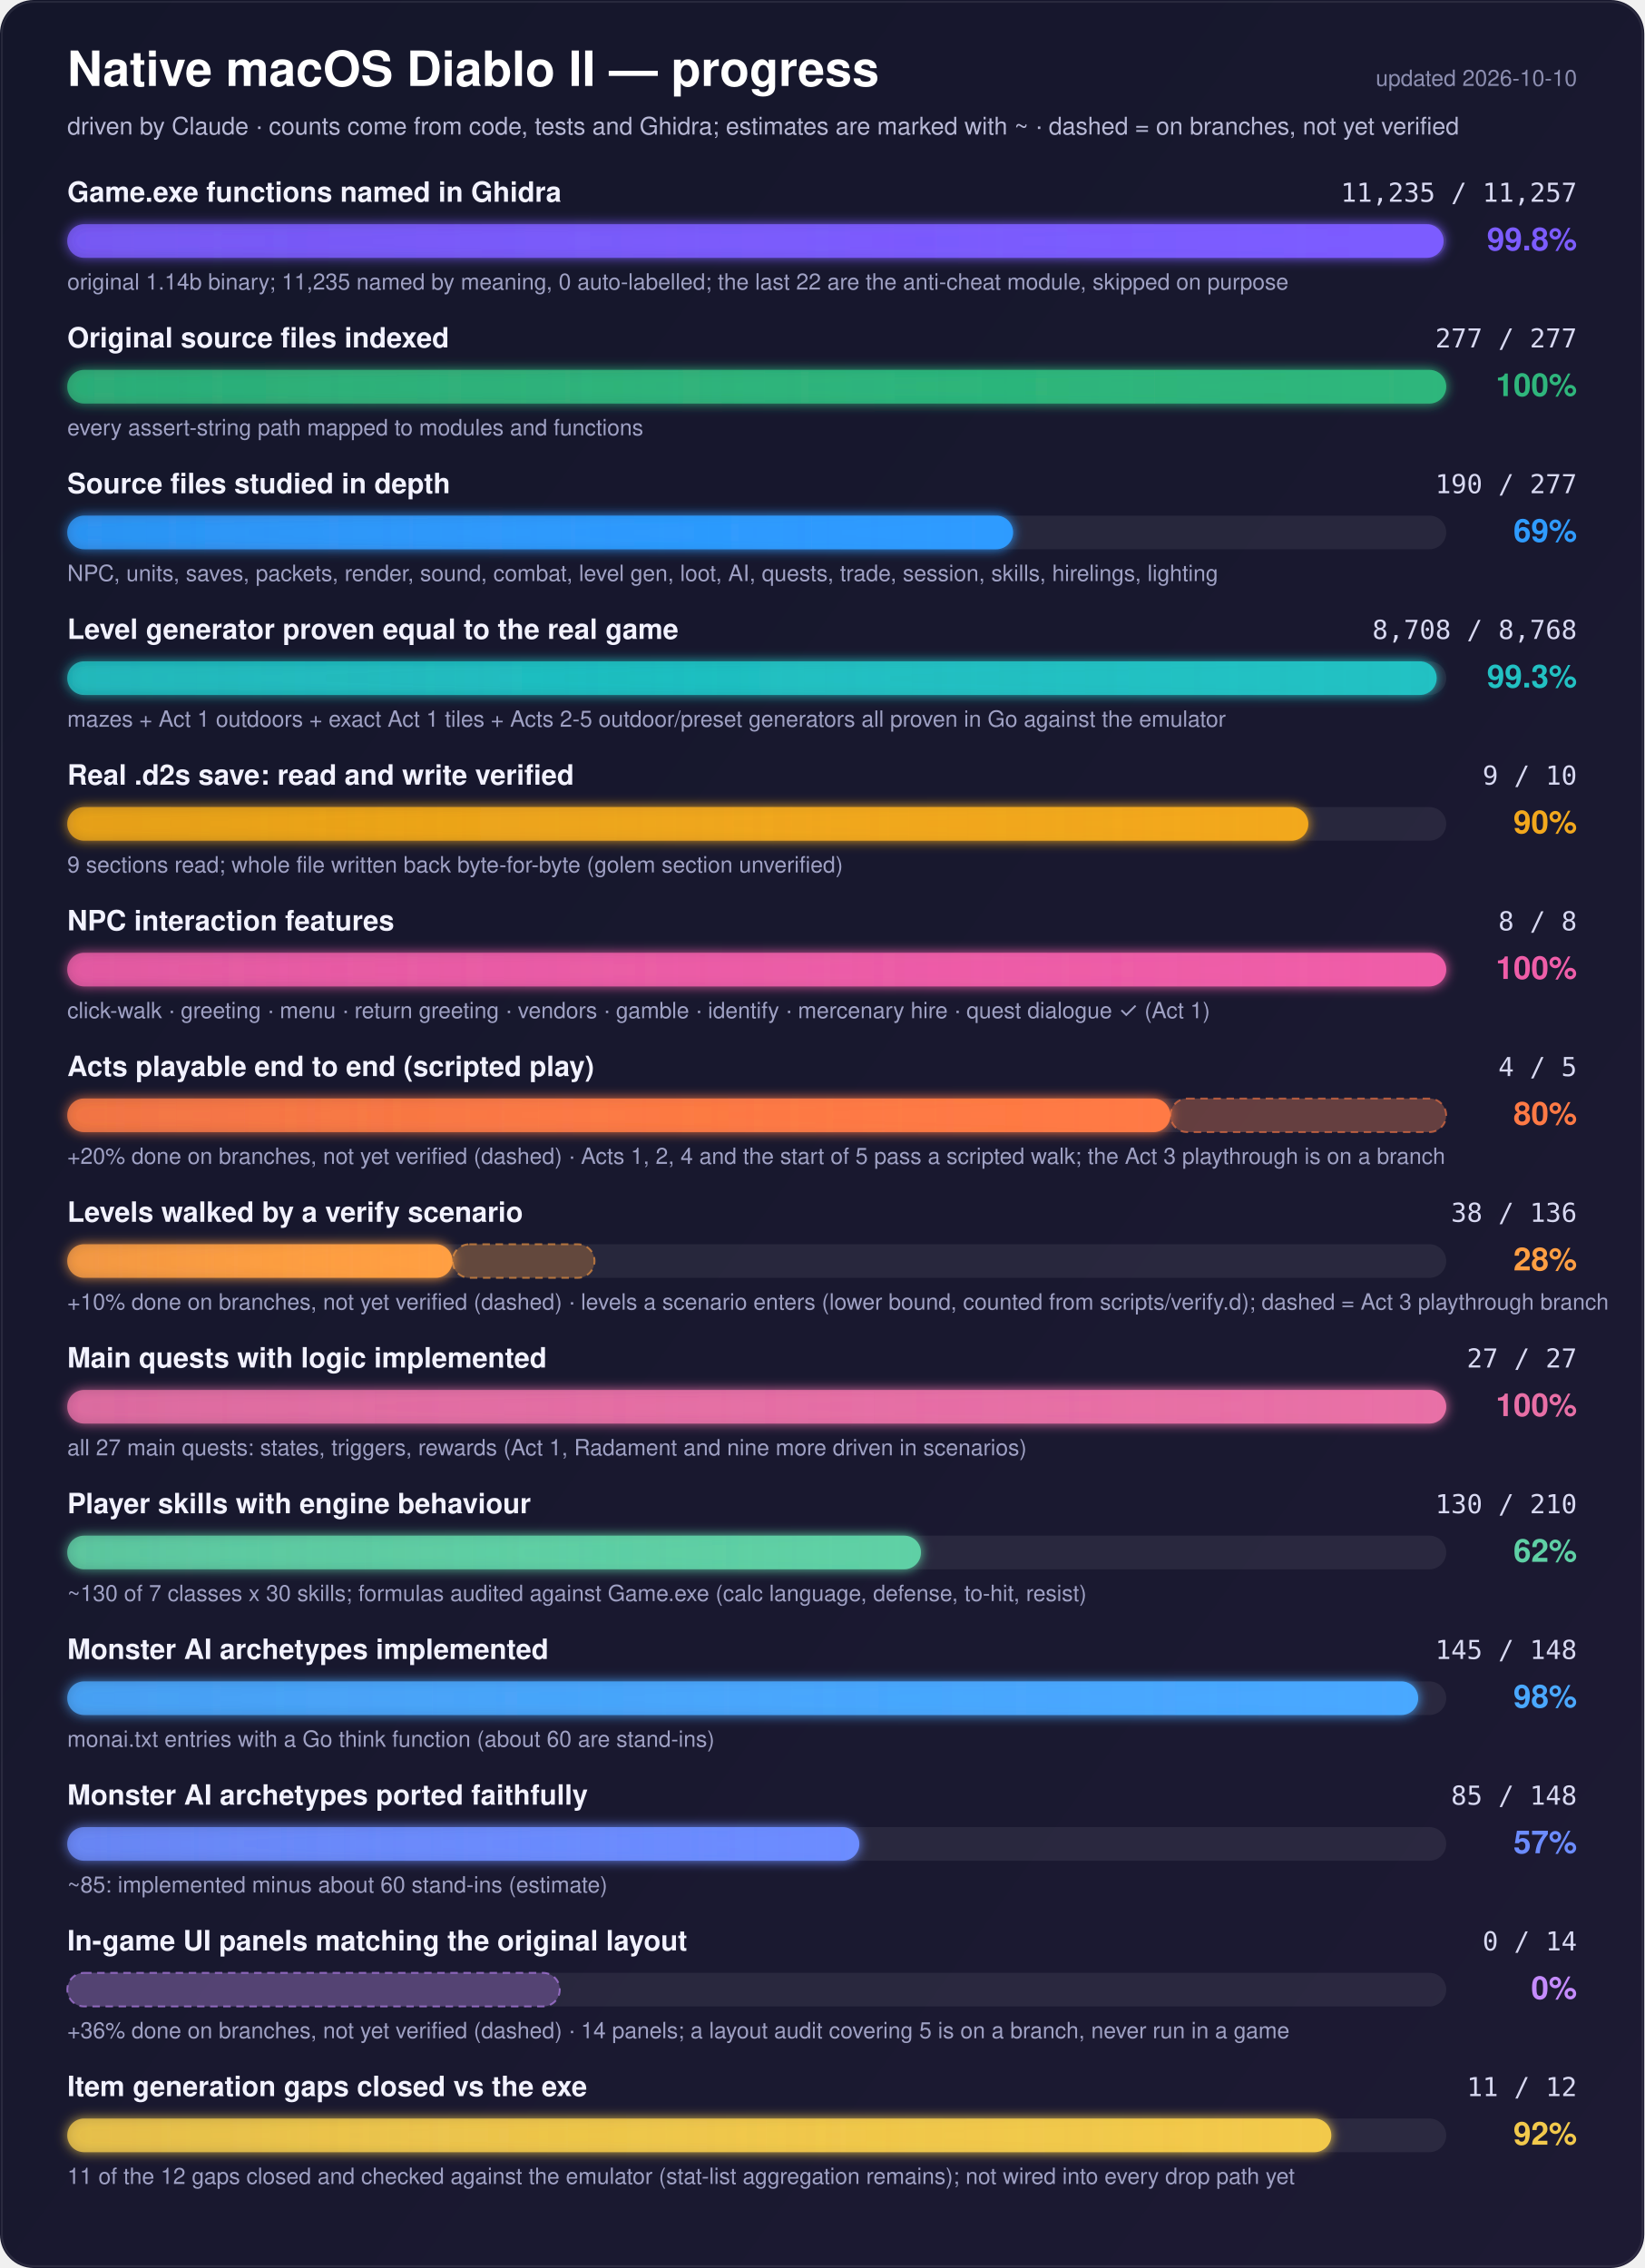
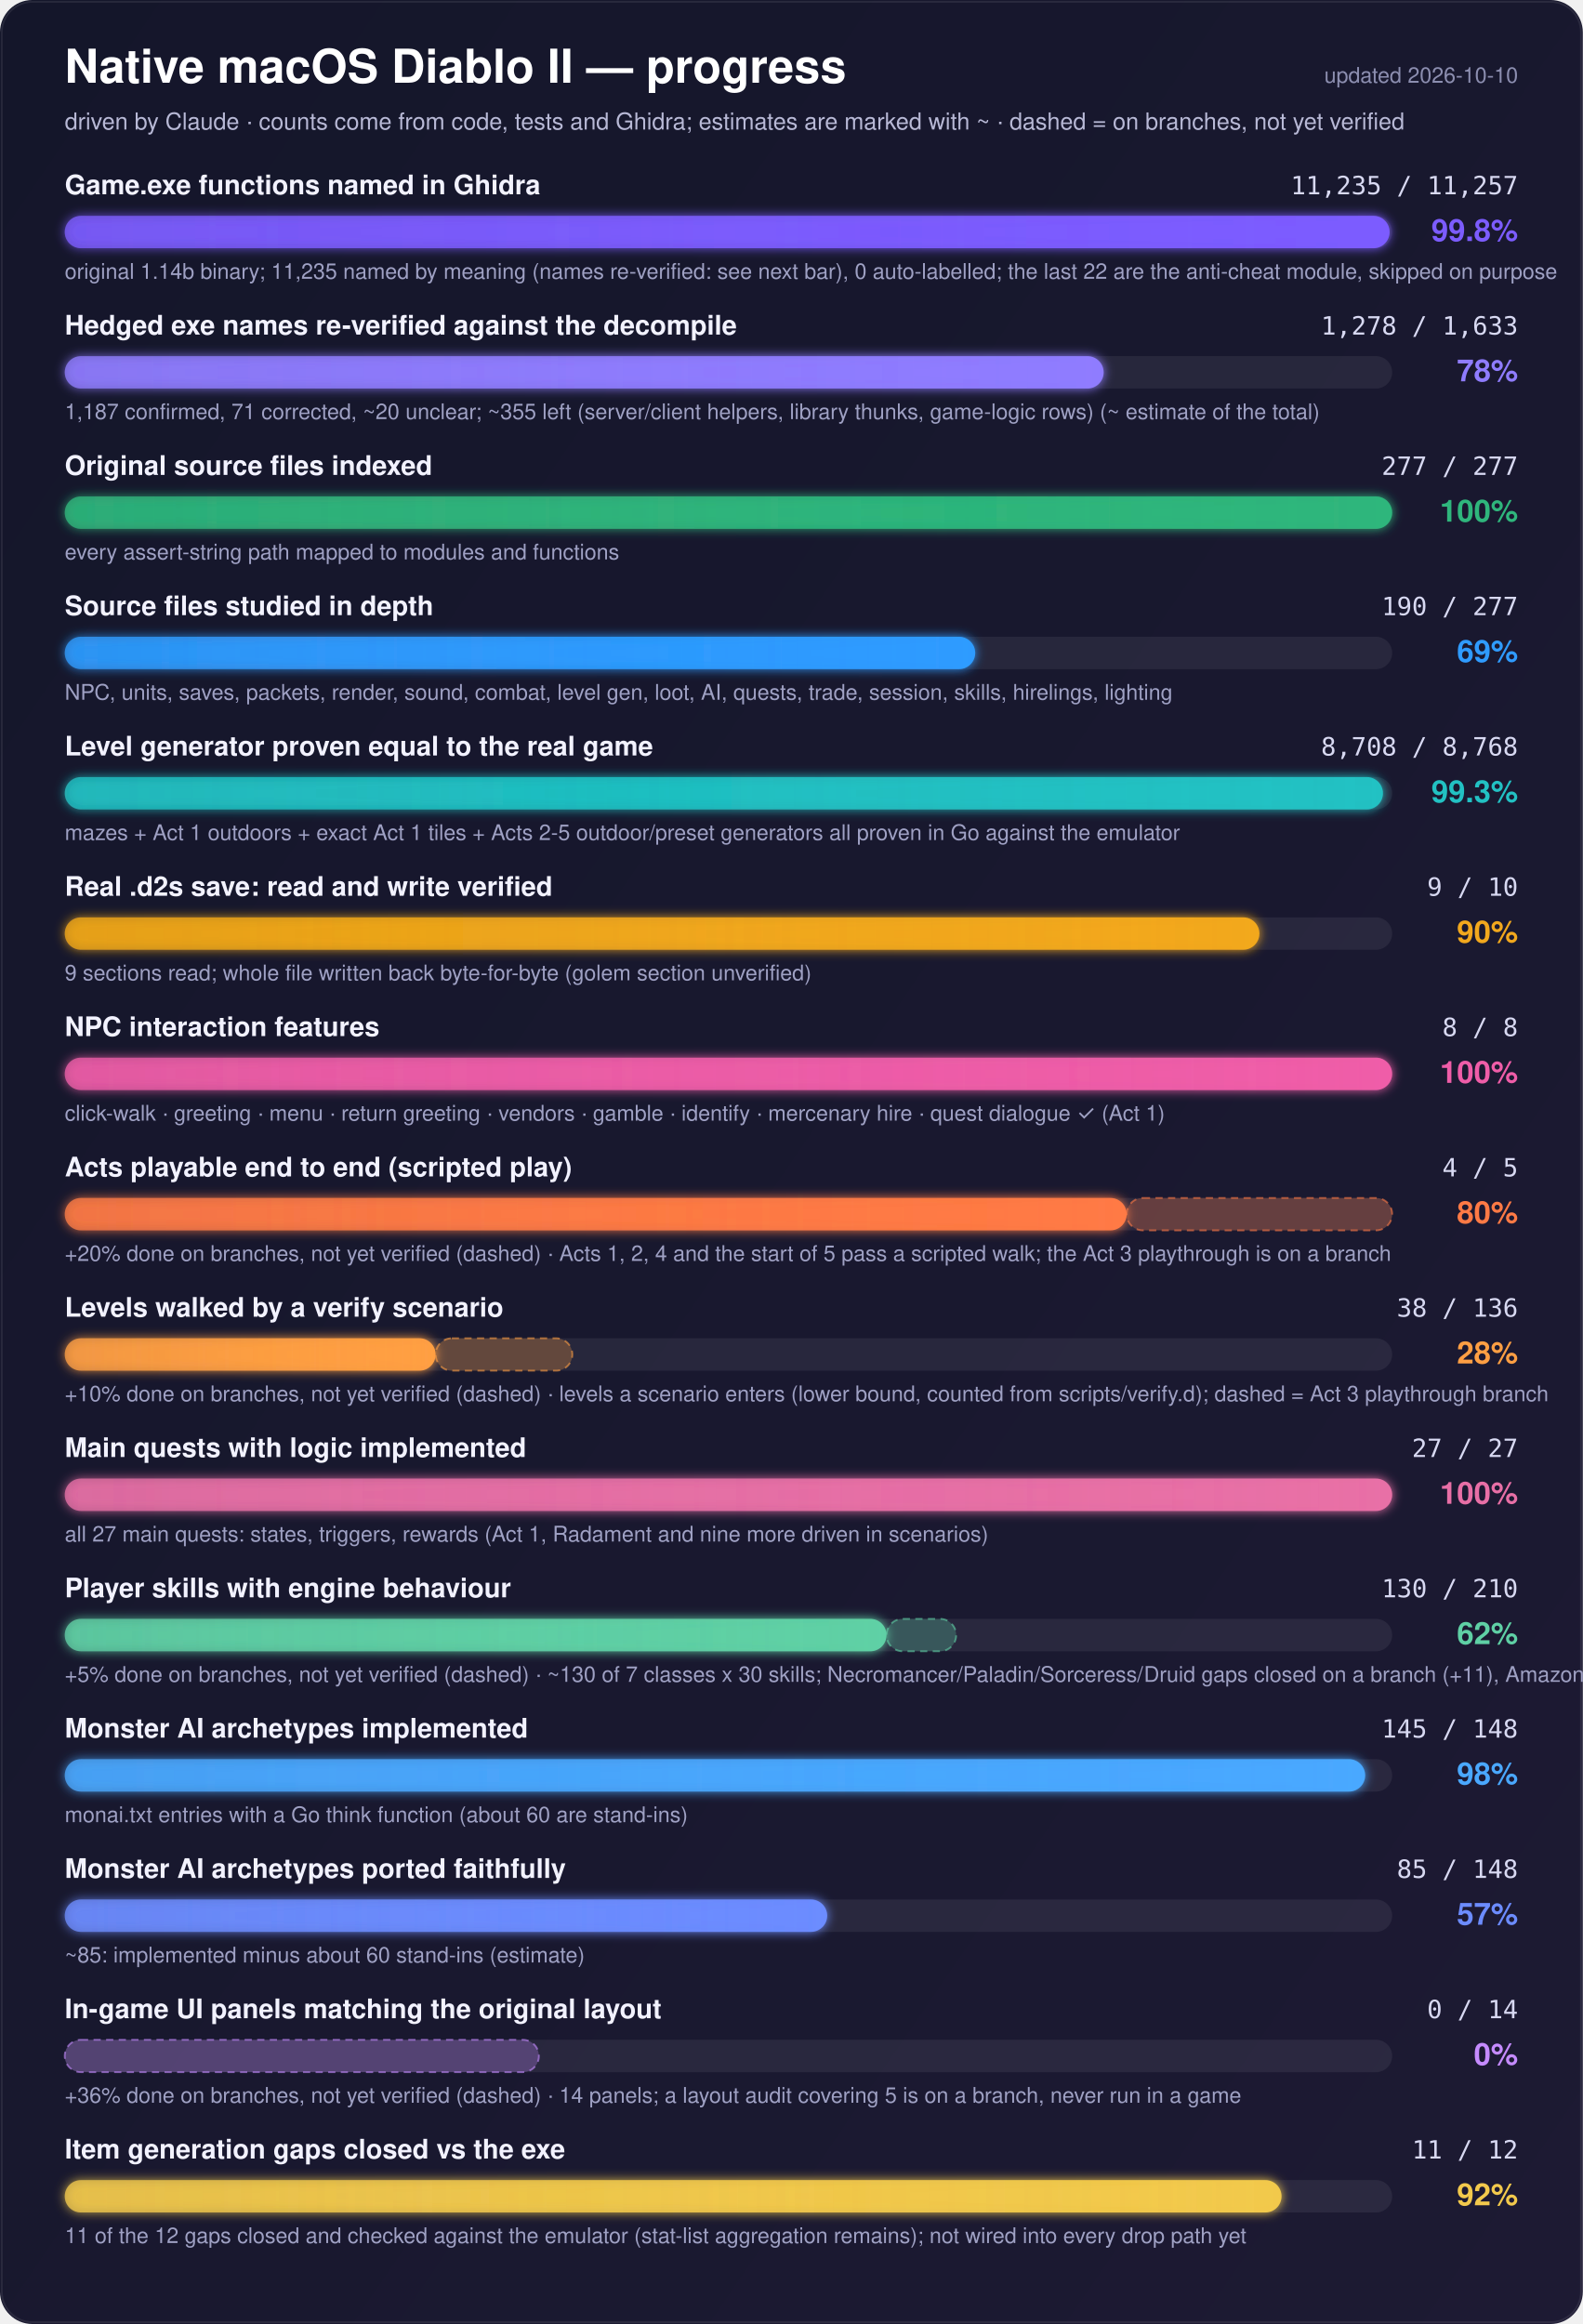
- <svg xmlns="http://www.w3.org/2000/svg" width="880" height="1214" viewBox="0 0 880 1214" role="img" aria-label="Native macOS Diablo II — progress">
+ <svg xmlns="http://www.w3.org/2000/svg" width="880" height="1292" viewBox="0 0 880 1292" role="img" aria-label="Native macOS Diablo II — progress">
  <defs>
    <linearGradient id="bg" x1="0" y1="0" x2="1" y2="1">
      <stop offset="0" stop-color="#14162a" />
      <stop offset="1" stop-color="#1d1a33" />
    </linearGradient>
    <linearGradient id="g0" x1="0" y1="0" x2="1" y2="0">
      <stop offset="0" stop-color="#7c5cff" stop-opacity="0.75" />
      <stop offset="1" stop-color="#7c5cff" />
    </linearGradient>
    <linearGradient id="g1" x1="0" y1="0" x2="1" y2="0">
+       <stop offset="0" stop-color="#8f7cff" stop-opacity="0.75" />
+       <stop offset="1" stop-color="#8f7cff" />
+     </linearGradient>
+     <linearGradient id="g2" x1="0" y1="0" x2="1" y2="0">
      <stop offset="0" stop-color="#2fb67c" stop-opacity="0.75" />
      <stop offset="1" stop-color="#2fb67c" />
    </linearGradient>
-     <linearGradient id="g2" x1="0" y1="0" x2="1" y2="0">
+     <linearGradient id="g3" x1="0" y1="0" x2="1" y2="0">
      <stop offset="0" stop-color="#2f9bff" stop-opacity="0.75" />
      <stop offset="1" stop-color="#2f9bff" />
    </linearGradient>
-     <linearGradient id="g3" x1="0" y1="0" x2="1" y2="0">
+     <linearGradient id="g4" x1="0" y1="0" x2="1" y2="0">
      <stop offset="0" stop-color="#22c1c3" stop-opacity="0.75" />
      <stop offset="1" stop-color="#22c1c3" />
    </linearGradient>
-     <linearGradient id="g4" x1="0" y1="0" x2="1" y2="0">
+     <linearGradient id="g5" x1="0" y1="0" x2="1" y2="0">
      <stop offset="0" stop-color="#f2a81d" stop-opacity="0.75" />
      <stop offset="1" stop-color="#f2a81d" />
    </linearGradient>
-     <linearGradient id="g5" x1="0" y1="0" x2="1" y2="0">
+     <linearGradient id="g6" x1="0" y1="0" x2="1" y2="0">
      <stop offset="0" stop-color="#ef5da8" stop-opacity="0.75" />
      <stop offset="1" stop-color="#ef5da8" />
    </linearGradient>
-     <linearGradient id="g6" x1="0" y1="0" x2="1" y2="0">
+     <linearGradient id="g7" x1="0" y1="0" x2="1" y2="0">
      <stop offset="0" stop-color="#ff7a45" stop-opacity="0.75" />
      <stop offset="1" stop-color="#ff7a45" />
    </linearGradient>
-     <linearGradient id="g7" x1="0" y1="0" x2="1" y2="0">
+     <linearGradient id="g8" x1="0" y1="0" x2="1" y2="0">
      <stop offset="0" stop-color="#ff9f43" stop-opacity="0.75" />
      <stop offset="1" stop-color="#ff9f43" />
    </linearGradient>
-     <linearGradient id="g8" x1="0" y1="0" x2="1" y2="0">
+     <linearGradient id="g9" x1="0" y1="0" x2="1" y2="0">
      <stop offset="0" stop-color="#e86fa6" stop-opacity="0.75" />
      <stop offset="1" stop-color="#e86fa6" />
    </linearGradient>
-     <linearGradient id="g9" x1="0" y1="0" x2="1" y2="0">
+     <linearGradient id="g10" x1="0" y1="0" x2="1" y2="0">
      <stop offset="0" stop-color="#5fd0a5" stop-opacity="0.75" />
      <stop offset="1" stop-color="#5fd0a5" />
    </linearGradient>
-     <linearGradient id="g10" x1="0" y1="0" x2="1" y2="0">
+     <linearGradient id="g11" x1="0" y1="0" x2="1" y2="0">
      <stop offset="0" stop-color="#4aa8ff" stop-opacity="0.75" />
      <stop offset="1" stop-color="#4aa8ff" />
    </linearGradient>
-     <linearGradient id="g11" x1="0" y1="0" x2="1" y2="0">
+     <linearGradient id="g12" x1="0" y1="0" x2="1" y2="0">
      <stop offset="0" stop-color="#6c8cff" stop-opacity="0.75" />
      <stop offset="1" stop-color="#6c8cff" />
    </linearGradient>
-     <linearGradient id="g12" x1="0" y1="0" x2="1" y2="0">
+     <linearGradient id="g13" x1="0" y1="0" x2="1" y2="0">
      <stop offset="0" stop-color="#c58bff" stop-opacity="0.75" />
      <stop offset="1" stop-color="#c58bff" />
    </linearGradient>
-     <linearGradient id="g13" x1="0" y1="0" x2="1" y2="0">
+     <linearGradient id="g14" x1="0" y1="0" x2="1" y2="0">
      <stop offset="0" stop-color="#f2c94c" stop-opacity="0.75" />
      <stop offset="1" stop-color="#f2c94c" />
    </linearGradient>
    <filter id="glow" x="-5%" y="-50%" width="110%" height="200%">
      <feGaussianBlur stdDeviation="3" result="b" />
      <feMerge>
        <feMergeNode in="b" />
        <feMergeNode in="SourceGraphic" />
      </feMerge>
    </filter>
  </defs>
-   <rect width="880" height="1214" rx="18" fill="url(#bg)" />
-   <rect x="1" y="1" width="878" height="1212" rx="17" fill="none" stroke="#ffffff" stroke-opacity="0.08" />
+   <rect width="880" height="1292" rx="18" fill="url(#bg)" />
+   <rect x="1" y="1" width="878" height="1290" rx="17" fill="none" stroke="#ffffff" stroke-opacity="0.08" />
  <text x="36" y="46" font-family="-apple-system,Segoe UI,Helvetica,Arial,sans-serif" font-size="26" font-weight="700" fill="#ffffff">Native macOS Diablo II — progress</text>
  <text x="36" y="72" font-family="-apple-system,Segoe UI,Helvetica,Arial,sans-serif" font-size="13" fill="#b8b9d6">driven by Claude · counts come from code, tests and Ghidra; estimates are marked with ~ · dashed = on branches, not yet verified</text>
  <text x="844" y="46" text-anchor="end" font-family="-apple-system,Segoe UI,Helvetica,Arial,sans-serif" font-size="12" fill="#8c8eb0">updated 2026-10-10</text>
  <text x="36" y="108" font-family="-apple-system,Segoe UI,Helvetica,Arial,sans-serif" font-size="15" font-weight="600" fill="#f2f2ff">Game.exe functions named in Ghidra</text>
  <text x="844" y="108" text-anchor="end" font-family="ui-monospace,SFMono-Regular,Menlo,monospace" font-size="14" fill="#d8d9f2">11,235 / 11,257</text>
  <rect x="36" y="120" width="738" height="18" rx="9" fill="#ffffff" fill-opacity="0.07" />
  <rect x="36" y="120" width="736.6" height="18" rx="9" fill="url(#g0)" filter="url(#glow)" />
  <text x="844" y="134" text-anchor="end" font-family="-apple-system,Segoe UI,Helvetica,Arial,sans-serif" font-size="17" font-weight="700" fill="#7c5cff">99.8%</text>
-   <text x="36" y="155" font-family="-apple-system,Segoe UI,Helvetica,Arial,sans-serif" font-size="12" fill="#9fa1c4">original 1.14b binary; 11,235 named by meaning, 0 auto-labelled; the last 22 are the anti-cheat module, skipped on purpose</text>
-   <text x="36" y="186" font-family="-apple-system,Segoe UI,Helvetica,Arial,sans-serif" font-size="15" font-weight="600" fill="#f2f2ff">Original source files indexed</text>
-   <text x="844" y="186" text-anchor="end" font-family="ui-monospace,SFMono-Regular,Menlo,monospace" font-size="14" fill="#d8d9f2">277 / 277</text>
+   <text x="36" y="155" font-family="-apple-system,Segoe UI,Helvetica,Arial,sans-serif" font-size="12" fill="#9fa1c4">original 1.14b binary; 11,235 named by meaning (names re-verified: see next bar), 0 auto-labelled; the last 22 are the anti-cheat module, skipped on purpose</text>
+   <text x="36" y="186" font-family="-apple-system,Segoe UI,Helvetica,Arial,sans-serif" font-size="15" font-weight="600" fill="#f2f2ff">Hedged exe names re-verified against the decompile</text>
+   <text x="844" y="186" text-anchor="end" font-family="ui-monospace,SFMono-Regular,Menlo,monospace" font-size="14" fill="#d8d9f2">1,278 / 1,633</text>
  <rect x="36" y="198" width="738" height="18" rx="9" fill="#ffffff" fill-opacity="0.07" />
-   <rect x="36" y="198" width="738.0" height="18" rx="9" fill="url(#g1)" filter="url(#glow)" />
-   <text x="844" y="212" text-anchor="end" font-family="-apple-system,Segoe UI,Helvetica,Arial,sans-serif" font-size="17" font-weight="700" fill="#2fb67c">100%</text>
-   <text x="36" y="233" font-family="-apple-system,Segoe UI,Helvetica,Arial,sans-serif" font-size="12" fill="#9fa1c4">every assert-string path mapped to modules and functions</text>
-   <text x="36" y="264" font-family="-apple-system,Segoe UI,Helvetica,Arial,sans-serif" font-size="15" font-weight="600" fill="#f2f2ff">Source files studied in depth</text>
-   <text x="844" y="264" text-anchor="end" font-family="ui-monospace,SFMono-Regular,Menlo,monospace" font-size="14" fill="#d8d9f2">190 / 277</text>
+   <rect x="36" y="198" width="577.6" height="18" rx="9" fill="url(#g1)" filter="url(#glow)" />
+   <text x="844" y="212" text-anchor="end" font-family="-apple-system,Segoe UI,Helvetica,Arial,sans-serif" font-size="17" font-weight="700" fill="#8f7cff">78%</text>
+   <text x="36" y="233" font-family="-apple-system,Segoe UI,Helvetica,Arial,sans-serif" font-size="12" fill="#9fa1c4">1,187 confirmed, 71 corrected, ~20 unclear; ~355 left (server/client helpers, library thunks, game-logic rows) (~ estimate of the total)</text>
+   <text x="36" y="264" font-family="-apple-system,Segoe UI,Helvetica,Arial,sans-serif" font-size="15" font-weight="600" fill="#f2f2ff">Original source files indexed</text>
+   <text x="844" y="264" text-anchor="end" font-family="ui-monospace,SFMono-Regular,Menlo,monospace" font-size="14" fill="#d8d9f2">277 / 277</text>
  <rect x="36" y="276" width="738" height="18" rx="9" fill="#ffffff" fill-opacity="0.07" />
-   <rect x="36" y="276" width="506.2" height="18" rx="9" fill="url(#g2)" filter="url(#glow)" />
-   <text x="844" y="290" text-anchor="end" font-family="-apple-system,Segoe UI,Helvetica,Arial,sans-serif" font-size="17" font-weight="700" fill="#2f9bff">69%</text>
-   <text x="36" y="311" font-family="-apple-system,Segoe UI,Helvetica,Arial,sans-serif" font-size="12" fill="#9fa1c4">NPC, units, saves, packets, render, sound, combat, level gen, loot, AI, quests, trade, session, skills, hirelings, lighting</text>
-   <text x="36" y="342" font-family="-apple-system,Segoe UI,Helvetica,Arial,sans-serif" font-size="15" font-weight="600" fill="#f2f2ff">Level generator proven equal to the real game</text>
-   <text x="844" y="342" text-anchor="end" font-family="ui-monospace,SFMono-Regular,Menlo,monospace" font-size="14" fill="#d8d9f2">8,708 / 8,768</text>
+   <rect x="36" y="276" width="738.0" height="18" rx="9" fill="url(#g2)" filter="url(#glow)" />
+   <text x="844" y="290" text-anchor="end" font-family="-apple-system,Segoe UI,Helvetica,Arial,sans-serif" font-size="17" font-weight="700" fill="#2fb67c">100%</text>
+   <text x="36" y="311" font-family="-apple-system,Segoe UI,Helvetica,Arial,sans-serif" font-size="12" fill="#9fa1c4">every assert-string path mapped to modules and functions</text>
+   <text x="36" y="342" font-family="-apple-system,Segoe UI,Helvetica,Arial,sans-serif" font-size="15" font-weight="600" fill="#f2f2ff">Source files studied in depth</text>
+   <text x="844" y="342" text-anchor="end" font-family="ui-monospace,SFMono-Regular,Menlo,monospace" font-size="14" fill="#d8d9f2">190 / 277</text>
  <rect x="36" y="354" width="738" height="18" rx="9" fill="#ffffff" fill-opacity="0.07" />
-   <rect x="36" y="354" width="732.9" height="18" rx="9" fill="url(#g3)" filter="url(#glow)" />
-   <text x="844" y="368" text-anchor="end" font-family="-apple-system,Segoe UI,Helvetica,Arial,sans-serif" font-size="17" font-weight="700" fill="#22c1c3">99.3%</text>
-   <text x="36" y="389" font-family="-apple-system,Segoe UI,Helvetica,Arial,sans-serif" font-size="12" fill="#9fa1c4">mazes + Act 1 outdoors + exact Act 1 tiles + Acts 2-5 outdoor/preset generators all proven in Go against the emulator</text>
-   <text x="36" y="420" font-family="-apple-system,Segoe UI,Helvetica,Arial,sans-serif" font-size="15" font-weight="600" fill="#f2f2ff">Real .d2s save: read and write verified</text>
-   <text x="844" y="420" text-anchor="end" font-family="ui-monospace,SFMono-Regular,Menlo,monospace" font-size="14" fill="#d8d9f2">9 / 10</text>
+   <rect x="36" y="354" width="506.2" height="18" rx="9" fill="url(#g3)" filter="url(#glow)" />
+   <text x="844" y="368" text-anchor="end" font-family="-apple-system,Segoe UI,Helvetica,Arial,sans-serif" font-size="17" font-weight="700" fill="#2f9bff">69%</text>
+   <text x="36" y="389" font-family="-apple-system,Segoe UI,Helvetica,Arial,sans-serif" font-size="12" fill="#9fa1c4">NPC, units, saves, packets, render, sound, combat, level gen, loot, AI, quests, trade, session, skills, hirelings, lighting</text>
+   <text x="36" y="420" font-family="-apple-system,Segoe UI,Helvetica,Arial,sans-serif" font-size="15" font-weight="600" fill="#f2f2ff">Level generator proven equal to the real game</text>
+   <text x="844" y="420" text-anchor="end" font-family="ui-monospace,SFMono-Regular,Menlo,monospace" font-size="14" fill="#d8d9f2">8,708 / 8,768</text>
  <rect x="36" y="432" width="738" height="18" rx="9" fill="#ffffff" fill-opacity="0.07" />
-   <rect x="36" y="432" width="664.2" height="18" rx="9" fill="url(#g4)" filter="url(#glow)" />
-   <text x="844" y="446" text-anchor="end" font-family="-apple-system,Segoe UI,Helvetica,Arial,sans-serif" font-size="17" font-weight="700" fill="#f2a81d">90%</text>
-   <text x="36" y="467" font-family="-apple-system,Segoe UI,Helvetica,Arial,sans-serif" font-size="12" fill="#9fa1c4">9 sections read; whole file written back byte-for-byte (golem section unverified)</text>
-   <text x="36" y="498" font-family="-apple-system,Segoe UI,Helvetica,Arial,sans-serif" font-size="15" font-weight="600" fill="#f2f2ff">NPC interaction features</text>
-   <text x="844" y="498" text-anchor="end" font-family="ui-monospace,SFMono-Regular,Menlo,monospace" font-size="14" fill="#d8d9f2">8 / 8</text>
+   <rect x="36" y="432" width="732.9" height="18" rx="9" fill="url(#g4)" filter="url(#glow)" />
+   <text x="844" y="446" text-anchor="end" font-family="-apple-system,Segoe UI,Helvetica,Arial,sans-serif" font-size="17" font-weight="700" fill="#22c1c3">99.3%</text>
+   <text x="36" y="467" font-family="-apple-system,Segoe UI,Helvetica,Arial,sans-serif" font-size="12" fill="#9fa1c4">mazes + Act 1 outdoors + exact Act 1 tiles + Acts 2-5 outdoor/preset generators all proven in Go against the emulator</text>
+   <text x="36" y="498" font-family="-apple-system,Segoe UI,Helvetica,Arial,sans-serif" font-size="15" font-weight="600" fill="#f2f2ff">Real .d2s save: read and write verified</text>
+   <text x="844" y="498" text-anchor="end" font-family="ui-monospace,SFMono-Regular,Menlo,monospace" font-size="14" fill="#d8d9f2">9 / 10</text>
  <rect x="36" y="510" width="738" height="18" rx="9" fill="#ffffff" fill-opacity="0.07" />
-   <rect x="36" y="510" width="738.0" height="18" rx="9" fill="url(#g5)" filter="url(#glow)" />
-   <text x="844" y="524" text-anchor="end" font-family="-apple-system,Segoe UI,Helvetica,Arial,sans-serif" font-size="17" font-weight="700" fill="#ef5da8">100%</text>
-   <text x="36" y="545" font-family="-apple-system,Segoe UI,Helvetica,Arial,sans-serif" font-size="12" fill="#9fa1c4">click-walk · greeting · menu · return greeting · vendors · gamble · identify · mercenary hire · quest dialogue ✓ (Act 1)</text>
-   <text x="36" y="576" font-family="-apple-system,Segoe UI,Helvetica,Arial,sans-serif" font-size="15" font-weight="600" fill="#f2f2ff">Acts playable end to end (scripted play)</text>
-   <text x="844" y="576" text-anchor="end" font-family="ui-monospace,SFMono-Regular,Menlo,monospace" font-size="14" fill="#d8d9f2">4 / 5</text>
+   <rect x="36" y="510" width="664.2" height="18" rx="9" fill="url(#g5)" filter="url(#glow)" />
+   <text x="844" y="524" text-anchor="end" font-family="-apple-system,Segoe UI,Helvetica,Arial,sans-serif" font-size="17" font-weight="700" fill="#f2a81d">90%</text>
+   <text x="36" y="545" font-family="-apple-system,Segoe UI,Helvetica,Arial,sans-serif" font-size="12" fill="#9fa1c4">9 sections read; whole file written back byte-for-byte (golem section unverified)</text>
+   <text x="36" y="576" font-family="-apple-system,Segoe UI,Helvetica,Arial,sans-serif" font-size="15" font-weight="600" fill="#f2f2ff">NPC interaction features</text>
+   <text x="844" y="576" text-anchor="end" font-family="ui-monospace,SFMono-Regular,Menlo,monospace" font-size="14" fill="#d8d9f2">8 / 8</text>
  <rect x="36" y="588" width="738" height="18" rx="9" fill="#ffffff" fill-opacity="0.07" />
-   <rect x="36" y="588" width="590.4" height="18" rx="9" fill="url(#g6)" filter="url(#glow)" />
-   <rect x="626.4" y="588" width="147.6" height="18" rx="9" fill="#ff7a45" fill-opacity="0.28" stroke="#ff7a45" stroke-opacity="0.6" stroke-dasharray="4 3" />
-   <text x="844" y="602" text-anchor="end" font-family="-apple-system,Segoe UI,Helvetica,Arial,sans-serif" font-size="17" font-weight="700" fill="#ff7a45">80%</text>
-   <text x="36" y="623" font-family="-apple-system,Segoe UI,Helvetica,Arial,sans-serif" font-size="12" fill="#9fa1c4">+20% done on branches, not yet verified (dashed) · Acts 1, 2, 4 and the start of 5 pass a scripted walk; the Act 3 playthrough is on a branch</text>
-   <text x="36" y="654" font-family="-apple-system,Segoe UI,Helvetica,Arial,sans-serif" font-size="15" font-weight="600" fill="#f2f2ff">Levels walked by a verify scenario</text>
-   <text x="844" y="654" text-anchor="end" font-family="ui-monospace,SFMono-Regular,Menlo,monospace" font-size="14" fill="#d8d9f2">38 / 136</text>
+   <rect x="36" y="588" width="738.0" height="18" rx="9" fill="url(#g6)" filter="url(#glow)" />
+   <text x="844" y="602" text-anchor="end" font-family="-apple-system,Segoe UI,Helvetica,Arial,sans-serif" font-size="17" font-weight="700" fill="#ef5da8">100%</text>
+   <text x="36" y="623" font-family="-apple-system,Segoe UI,Helvetica,Arial,sans-serif" font-size="12" fill="#9fa1c4">click-walk · greeting · menu · return greeting · vendors · gamble · identify · mercenary hire · quest dialogue ✓ (Act 1)</text>
+   <text x="36" y="654" font-family="-apple-system,Segoe UI,Helvetica,Arial,sans-serif" font-size="15" font-weight="600" fill="#f2f2ff">Acts playable end to end (scripted play)</text>
+   <text x="844" y="654" text-anchor="end" font-family="ui-monospace,SFMono-Regular,Menlo,monospace" font-size="14" fill="#d8d9f2">4 / 5</text>
  <rect x="36" y="666" width="738" height="18" rx="9" fill="#ffffff" fill-opacity="0.07" />
-   <rect x="36" y="666" width="206.2" height="18" rx="9" fill="url(#g7)" filter="url(#glow)" />
-   <rect x="242.2" y="666" width="76.0" height="18" rx="9" fill="#ff9f43" fill-opacity="0.28" stroke="#ff9f43" stroke-opacity="0.6" stroke-dasharray="4 3" />
-   <text x="844" y="680" text-anchor="end" font-family="-apple-system,Segoe UI,Helvetica,Arial,sans-serif" font-size="17" font-weight="700" fill="#ff9f43">28%</text>
-   <text x="36" y="701" font-family="-apple-system,Segoe UI,Helvetica,Arial,sans-serif" font-size="12" fill="#9fa1c4">+10% done on branches, not yet verified (dashed) · levels a scenario enters (lower bound, counted from scripts/verify.d); dashed = Act 3 playthrough branch</text>
-   <text x="36" y="732" font-family="-apple-system,Segoe UI,Helvetica,Arial,sans-serif" font-size="15" font-weight="600" fill="#f2f2ff">Main quests with logic implemented</text>
-   <text x="844" y="732" text-anchor="end" font-family="ui-monospace,SFMono-Regular,Menlo,monospace" font-size="14" fill="#d8d9f2">27 / 27</text>
+   <rect x="36" y="666" width="590.4" height="18" rx="9" fill="url(#g7)" filter="url(#glow)" />
+   <rect x="626.4" y="666" width="147.6" height="18" rx="9" fill="#ff7a45" fill-opacity="0.28" stroke="#ff7a45" stroke-opacity="0.6" stroke-dasharray="4 3" />
+   <text x="844" y="680" text-anchor="end" font-family="-apple-system,Segoe UI,Helvetica,Arial,sans-serif" font-size="17" font-weight="700" fill="#ff7a45">80%</text>
+   <text x="36" y="701" font-family="-apple-system,Segoe UI,Helvetica,Arial,sans-serif" font-size="12" fill="#9fa1c4">+20% done on branches, not yet verified (dashed) · Acts 1, 2, 4 and the start of 5 pass a scripted walk; the Act 3 playthrough is on a branch</text>
+   <text x="36" y="732" font-family="-apple-system,Segoe UI,Helvetica,Arial,sans-serif" font-size="15" font-weight="600" fill="#f2f2ff">Levels walked by a verify scenario</text>
+   <text x="844" y="732" text-anchor="end" font-family="ui-monospace,SFMono-Regular,Menlo,monospace" font-size="14" fill="#d8d9f2">38 / 136</text>
  <rect x="36" y="744" width="738" height="18" rx="9" fill="#ffffff" fill-opacity="0.07" />
-   <rect x="36" y="744" width="738.0" height="18" rx="9" fill="url(#g8)" filter="url(#glow)" />
-   <text x="844" y="758" text-anchor="end" font-family="-apple-system,Segoe UI,Helvetica,Arial,sans-serif" font-size="17" font-weight="700" fill="#e86fa6">100%</text>
-   <text x="36" y="779" font-family="-apple-system,Segoe UI,Helvetica,Arial,sans-serif" font-size="12" fill="#9fa1c4">all 27 main quests: states, triggers, rewards (Act 1, Radament and nine more driven in scenarios)</text>
-   <text x="36" y="810" font-family="-apple-system,Segoe UI,Helvetica,Arial,sans-serif" font-size="15" font-weight="600" fill="#f2f2ff">Player skills with engine behaviour</text>
-   <text x="844" y="810" text-anchor="end" font-family="ui-monospace,SFMono-Regular,Menlo,monospace" font-size="14" fill="#d8d9f2">130 / 210</text>
+   <rect x="36" y="744" width="206.2" height="18" rx="9" fill="url(#g8)" filter="url(#glow)" />
+   <rect x="242.2" y="744" width="76.0" height="18" rx="9" fill="#ff9f43" fill-opacity="0.28" stroke="#ff9f43" stroke-opacity="0.6" stroke-dasharray="4 3" />
+   <text x="844" y="758" text-anchor="end" font-family="-apple-system,Segoe UI,Helvetica,Arial,sans-serif" font-size="17" font-weight="700" fill="#ff9f43">28%</text>
+   <text x="36" y="779" font-family="-apple-system,Segoe UI,Helvetica,Arial,sans-serif" font-size="12" fill="#9fa1c4">+10% done on branches, not yet verified (dashed) · levels a scenario enters (lower bound, counted from scripts/verify.d); dashed = Act 3 playthrough branch</text>
+   <text x="36" y="810" font-family="-apple-system,Segoe UI,Helvetica,Arial,sans-serif" font-size="15" font-weight="600" fill="#f2f2ff">Main quests with logic implemented</text>
+   <text x="844" y="810" text-anchor="end" font-family="ui-monospace,SFMono-Regular,Menlo,monospace" font-size="14" fill="#d8d9f2">27 / 27</text>
  <rect x="36" y="822" width="738" height="18" rx="9" fill="#ffffff" fill-opacity="0.07" />
-   <rect x="36" y="822" width="456.9" height="18" rx="9" fill="url(#g9)" filter="url(#glow)" />
-   <text x="844" y="836" text-anchor="end" font-family="-apple-system,Segoe UI,Helvetica,Arial,sans-serif" font-size="17" font-weight="700" fill="#5fd0a5">62%</text>
-   <text x="36" y="857" font-family="-apple-system,Segoe UI,Helvetica,Arial,sans-serif" font-size="12" fill="#9fa1c4">~130 of 7 classes x 30 skills; formulas audited against Game.exe (calc language, defense, to-hit, resist)</text>
-   <text x="36" y="888" font-family="-apple-system,Segoe UI,Helvetica,Arial,sans-serif" font-size="15" font-weight="600" fill="#f2f2ff">Monster AI archetypes implemented</text>
-   <text x="844" y="888" text-anchor="end" font-family="ui-monospace,SFMono-Regular,Menlo,monospace" font-size="14" fill="#d8d9f2">145 / 148</text>
+   <rect x="36" y="822" width="738.0" height="18" rx="9" fill="url(#g9)" filter="url(#glow)" />
+   <text x="844" y="836" text-anchor="end" font-family="-apple-system,Segoe UI,Helvetica,Arial,sans-serif" font-size="17" font-weight="700" fill="#e86fa6">100%</text>
+   <text x="36" y="857" font-family="-apple-system,Segoe UI,Helvetica,Arial,sans-serif" font-size="12" fill="#9fa1c4">all 27 main quests: states, triggers, rewards (Act 1, Radament and nine more driven in scenarios)</text>
+   <text x="36" y="888" font-family="-apple-system,Segoe UI,Helvetica,Arial,sans-serif" font-size="15" font-weight="600" fill="#f2f2ff">Player skills with engine behaviour</text>
+   <text x="844" y="888" text-anchor="end" font-family="ui-monospace,SFMono-Regular,Menlo,monospace" font-size="14" fill="#d8d9f2">130 / 210</text>
  <rect x="36" y="900" width="738" height="18" rx="9" fill="#ffffff" fill-opacity="0.07" />
-   <rect x="36" y="900" width="723.0" height="18" rx="9" fill="url(#g10)" filter="url(#glow)" />
-   <text x="844" y="914" text-anchor="end" font-family="-apple-system,Segoe UI,Helvetica,Arial,sans-serif" font-size="17" font-weight="700" fill="#4aa8ff">98%</text>
-   <text x="36" y="935" font-family="-apple-system,Segoe UI,Helvetica,Arial,sans-serif" font-size="12" fill="#9fa1c4">monai.txt entries with a Go think function (about 60 are stand-ins)</text>
-   <text x="36" y="966" font-family="-apple-system,Segoe UI,Helvetica,Arial,sans-serif" font-size="15" font-weight="600" fill="#f2f2ff">Monster AI archetypes ported faithfully</text>
-   <text x="844" y="966" text-anchor="end" font-family="ui-monospace,SFMono-Regular,Menlo,monospace" font-size="14" fill="#d8d9f2">85 / 148</text>
+   <rect x="36" y="900" width="456.9" height="18" rx="9" fill="url(#g10)" filter="url(#glow)" />
+   <rect x="492.9" y="900" width="38.7" height="18" rx="9" fill="#5fd0a5" fill-opacity="0.28" stroke="#5fd0a5" stroke-opacity="0.6" stroke-dasharray="4 3" />
+   <text x="844" y="914" text-anchor="end" font-family="-apple-system,Segoe UI,Helvetica,Arial,sans-serif" font-size="17" font-weight="700" fill="#5fd0a5">62%</text>
+   <text x="36" y="935" font-family="-apple-system,Segoe UI,Helvetica,Arial,sans-serif" font-size="12" fill="#9fa1c4">+5% done on branches, not yet verified (dashed) · ~130 of 7 classes x 30 skills; Necromancer/Paladin/Sorceress/Druid gaps closed on a branch (+11), Amazon/Barbarian/Assassin in progress</text>
+   <text x="36" y="966" font-family="-apple-system,Segoe UI,Helvetica,Arial,sans-serif" font-size="15" font-weight="600" fill="#f2f2ff">Monster AI archetypes implemented</text>
+   <text x="844" y="966" text-anchor="end" font-family="ui-monospace,SFMono-Regular,Menlo,monospace" font-size="14" fill="#d8d9f2">145 / 148</text>
  <rect x="36" y="978" width="738" height="18" rx="9" fill="#ffffff" fill-opacity="0.07" />
-   <rect x="36" y="978" width="423.9" height="18" rx="9" fill="url(#g11)" filter="url(#glow)" />
-   <text x="844" y="992" text-anchor="end" font-family="-apple-system,Segoe UI,Helvetica,Arial,sans-serif" font-size="17" font-weight="700" fill="#6c8cff">57%</text>
-   <text x="36" y="1013" font-family="-apple-system,Segoe UI,Helvetica,Arial,sans-serif" font-size="12" fill="#9fa1c4">~85: implemented minus about 60 stand-ins (estimate)</text>
-   <text x="36" y="1044" font-family="-apple-system,Segoe UI,Helvetica,Arial,sans-serif" font-size="15" font-weight="600" fill="#f2f2ff">In-game UI panels matching the original layout</text>
-   <text x="844" y="1044" text-anchor="end" font-family="ui-monospace,SFMono-Regular,Menlo,monospace" font-size="14" fill="#d8d9f2">0 / 14</text>
+   <rect x="36" y="978" width="723.0" height="18" rx="9" fill="url(#g11)" filter="url(#glow)" />
+   <text x="844" y="992" text-anchor="end" font-family="-apple-system,Segoe UI,Helvetica,Arial,sans-serif" font-size="17" font-weight="700" fill="#4aa8ff">98%</text>
+   <text x="36" y="1013" font-family="-apple-system,Segoe UI,Helvetica,Arial,sans-serif" font-size="12" fill="#9fa1c4">monai.txt entries with a Go think function (about 60 are stand-ins)</text>
+   <text x="36" y="1044" font-family="-apple-system,Segoe UI,Helvetica,Arial,sans-serif" font-size="15" font-weight="600" fill="#f2f2ff">Monster AI archetypes ported faithfully</text>
+   <text x="844" y="1044" text-anchor="end" font-family="ui-monospace,SFMono-Regular,Menlo,monospace" font-size="14" fill="#d8d9f2">85 / 148</text>
  <rect x="36" y="1056" width="738" height="18" rx="9" fill="#ffffff" fill-opacity="0.07" />
-   <rect x="36.0" y="1056" width="263.6" height="18" rx="9" fill="#c58bff" fill-opacity="0.28" stroke="#c58bff" stroke-opacity="0.6" stroke-dasharray="4 3" />
-   <text x="844" y="1070" text-anchor="end" font-family="-apple-system,Segoe UI,Helvetica,Arial,sans-serif" font-size="17" font-weight="700" fill="#c58bff">0%</text>
-   <text x="36" y="1091" font-family="-apple-system,Segoe UI,Helvetica,Arial,sans-serif" font-size="12" fill="#9fa1c4">+36% done on branches, not yet verified (dashed) · 14 panels; a layout audit covering 5 is on a branch, never run in a game</text>
-   <text x="36" y="1122" font-family="-apple-system,Segoe UI,Helvetica,Arial,sans-serif" font-size="15" font-weight="600" fill="#f2f2ff">Item generation gaps closed vs the exe</text>
-   <text x="844" y="1122" text-anchor="end" font-family="ui-monospace,SFMono-Regular,Menlo,monospace" font-size="14" fill="#d8d9f2">11 / 12</text>
+   <rect x="36" y="1056" width="423.9" height="18" rx="9" fill="url(#g12)" filter="url(#glow)" />
+   <text x="844" y="1070" text-anchor="end" font-family="-apple-system,Segoe UI,Helvetica,Arial,sans-serif" font-size="17" font-weight="700" fill="#6c8cff">57%</text>
+   <text x="36" y="1091" font-family="-apple-system,Segoe UI,Helvetica,Arial,sans-serif" font-size="12" fill="#9fa1c4">~85: implemented minus about 60 stand-ins (estimate)</text>
+   <text x="36" y="1122" font-family="-apple-system,Segoe UI,Helvetica,Arial,sans-serif" font-size="15" font-weight="600" fill="#f2f2ff">In-game UI panels matching the original layout</text>
+   <text x="844" y="1122" text-anchor="end" font-family="ui-monospace,SFMono-Regular,Menlo,monospace" font-size="14" fill="#d8d9f2">0 / 14</text>
  <rect x="36" y="1134" width="738" height="18" rx="9" fill="#ffffff" fill-opacity="0.07" />
-   <rect x="36" y="1134" width="676.5" height="18" rx="9" fill="url(#g13)" filter="url(#glow)" />
-   <text x="844" y="1148" text-anchor="end" font-family="-apple-system,Segoe UI,Helvetica,Arial,sans-serif" font-size="17" font-weight="700" fill="#f2c94c">92%</text>
-   <text x="36" y="1169" font-family="-apple-system,Segoe UI,Helvetica,Arial,sans-serif" font-size="12" fill="#9fa1c4">11 of the 12 gaps closed and checked against the emulator (stat-list aggregation remains); not wired into every drop path yet</text>
+   <rect x="36.0" y="1134" width="263.6" height="18" rx="9" fill="#c58bff" fill-opacity="0.28" stroke="#c58bff" stroke-opacity="0.6" stroke-dasharray="4 3" />
+   <text x="844" y="1148" text-anchor="end" font-family="-apple-system,Segoe UI,Helvetica,Arial,sans-serif" font-size="17" font-weight="700" fill="#c58bff">0%</text>
+   <text x="36" y="1169" font-family="-apple-system,Segoe UI,Helvetica,Arial,sans-serif" font-size="12" fill="#9fa1c4">+36% done on branches, not yet verified (dashed) · 14 panels; a layout audit covering 5 is on a branch, never run in a game</text>
+   <text x="36" y="1200" font-family="-apple-system,Segoe UI,Helvetica,Arial,sans-serif" font-size="15" font-weight="600" fill="#f2f2ff">Item generation gaps closed vs the exe</text>
+   <text x="844" y="1200" text-anchor="end" font-family="ui-monospace,SFMono-Regular,Menlo,monospace" font-size="14" fill="#d8d9f2">11 / 12</text>
+   <rect x="36" y="1212" width="738" height="18" rx="9" fill="#ffffff" fill-opacity="0.07" />
+   <rect x="36" y="1212" width="676.5" height="18" rx="9" fill="url(#g14)" filter="url(#glow)" />
+   <text x="844" y="1226" text-anchor="end" font-family="-apple-system,Segoe UI,Helvetica,Arial,sans-serif" font-size="17" font-weight="700" fill="#f2c94c">92%</text>
+   <text x="36" y="1247" font-family="-apple-system,Segoe UI,Helvetica,Arial,sans-serif" font-size="12" fill="#9fa1c4">11 of the 12 gaps closed and checked against the emulator (stat-list aggregation remains); not wired into every drop path yet</text>
</svg>
